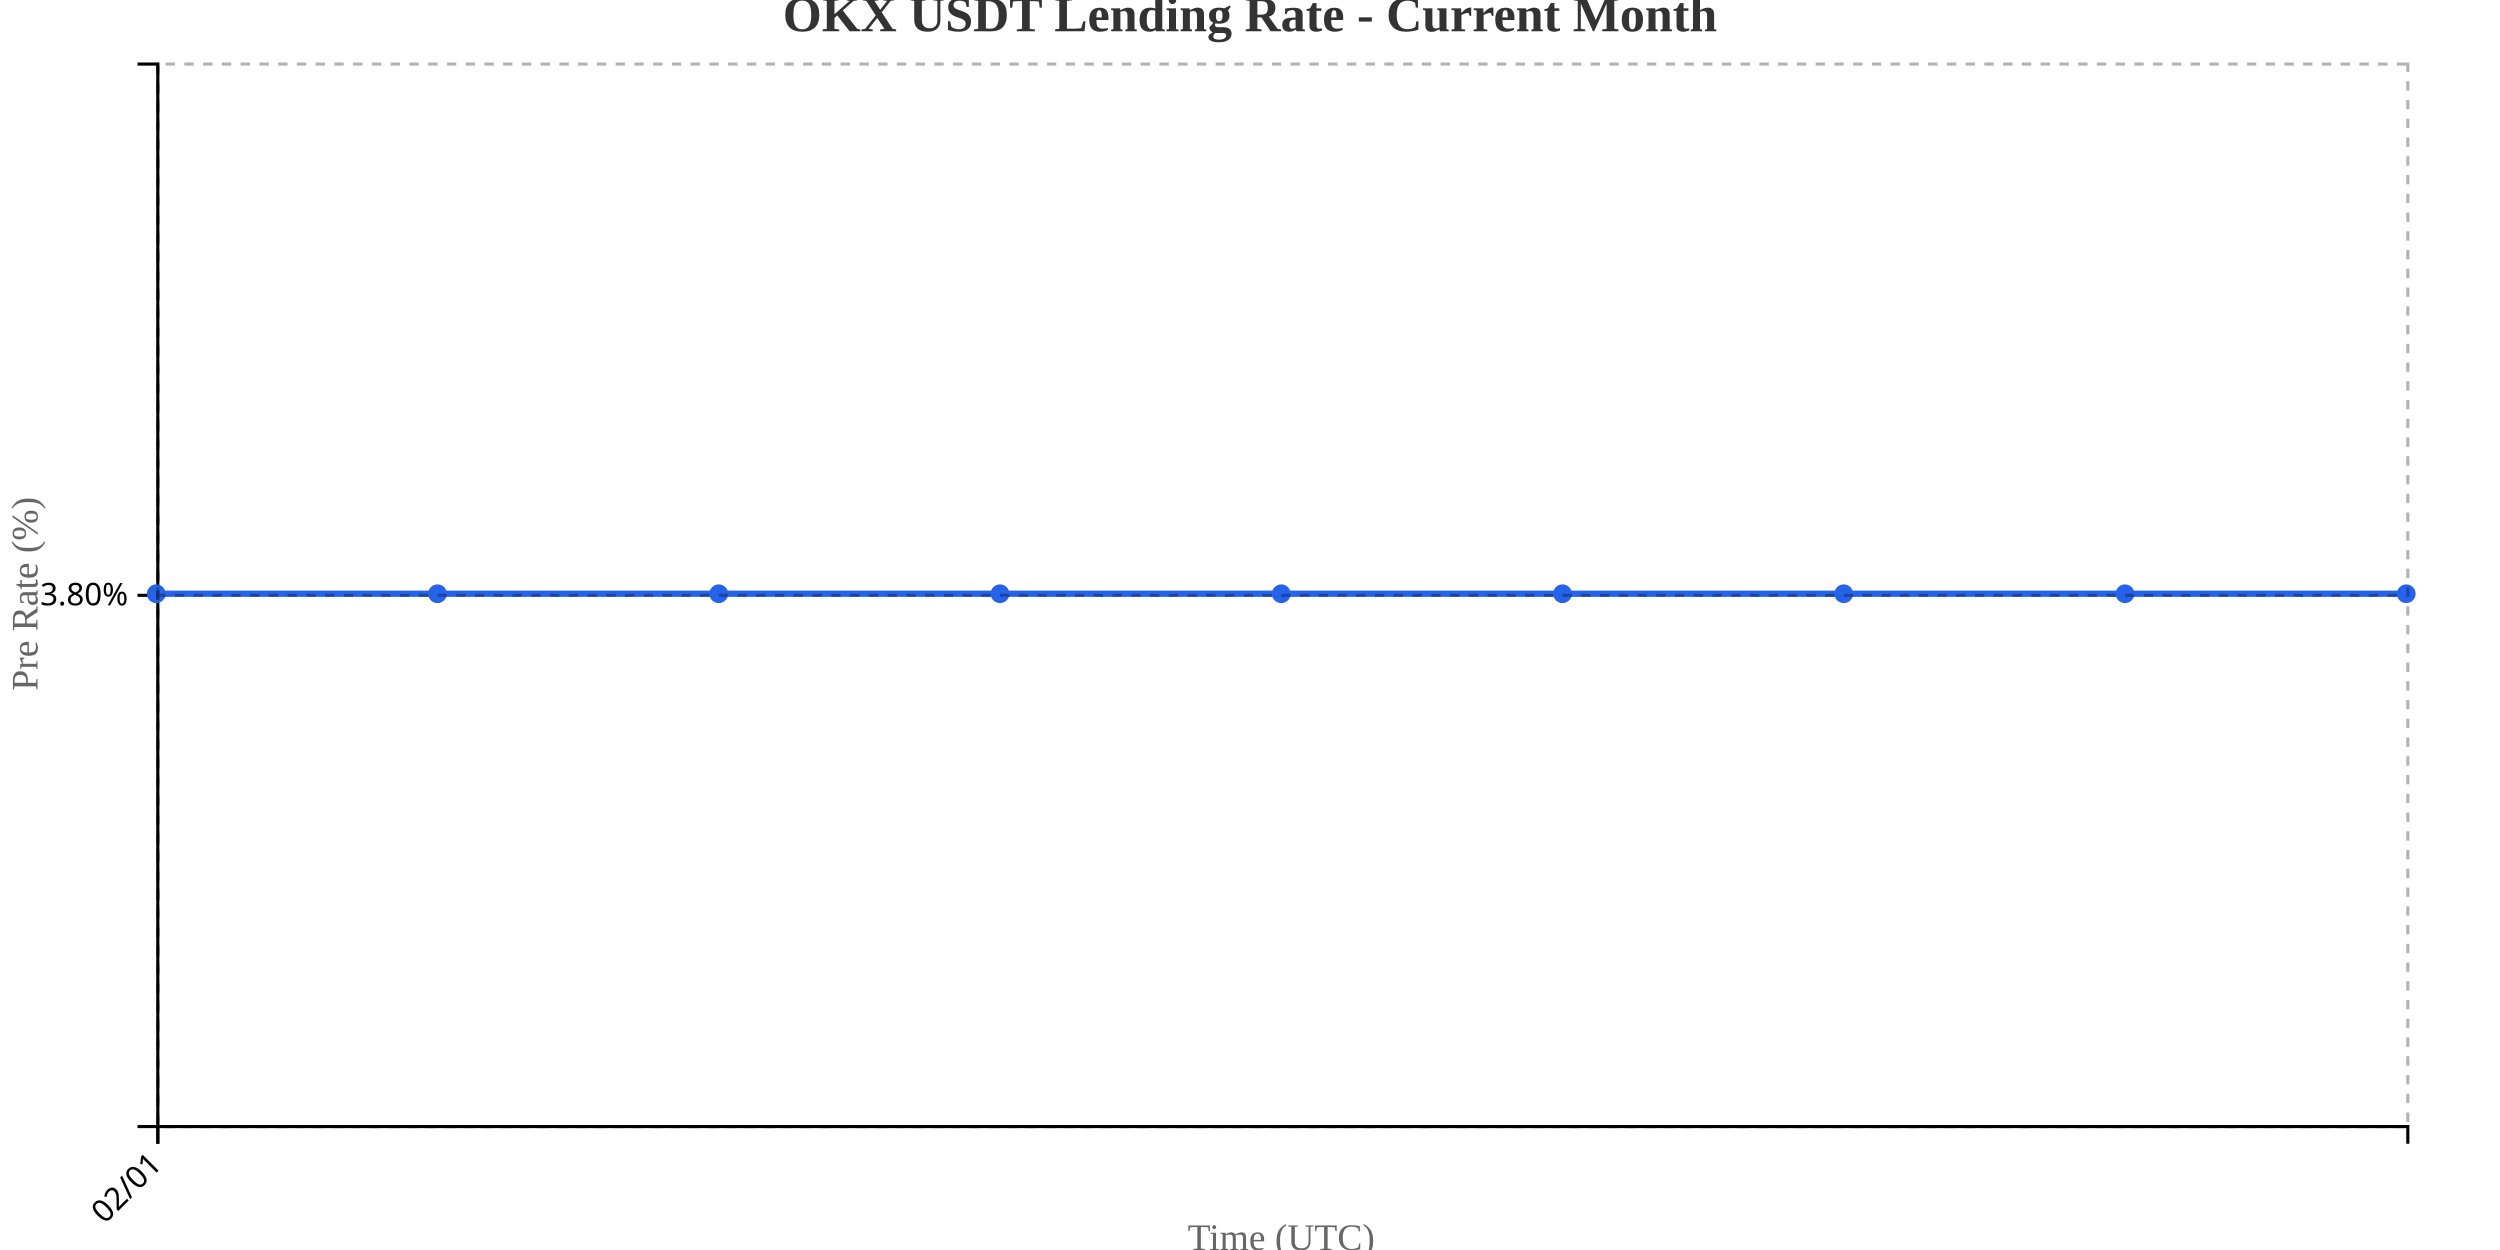
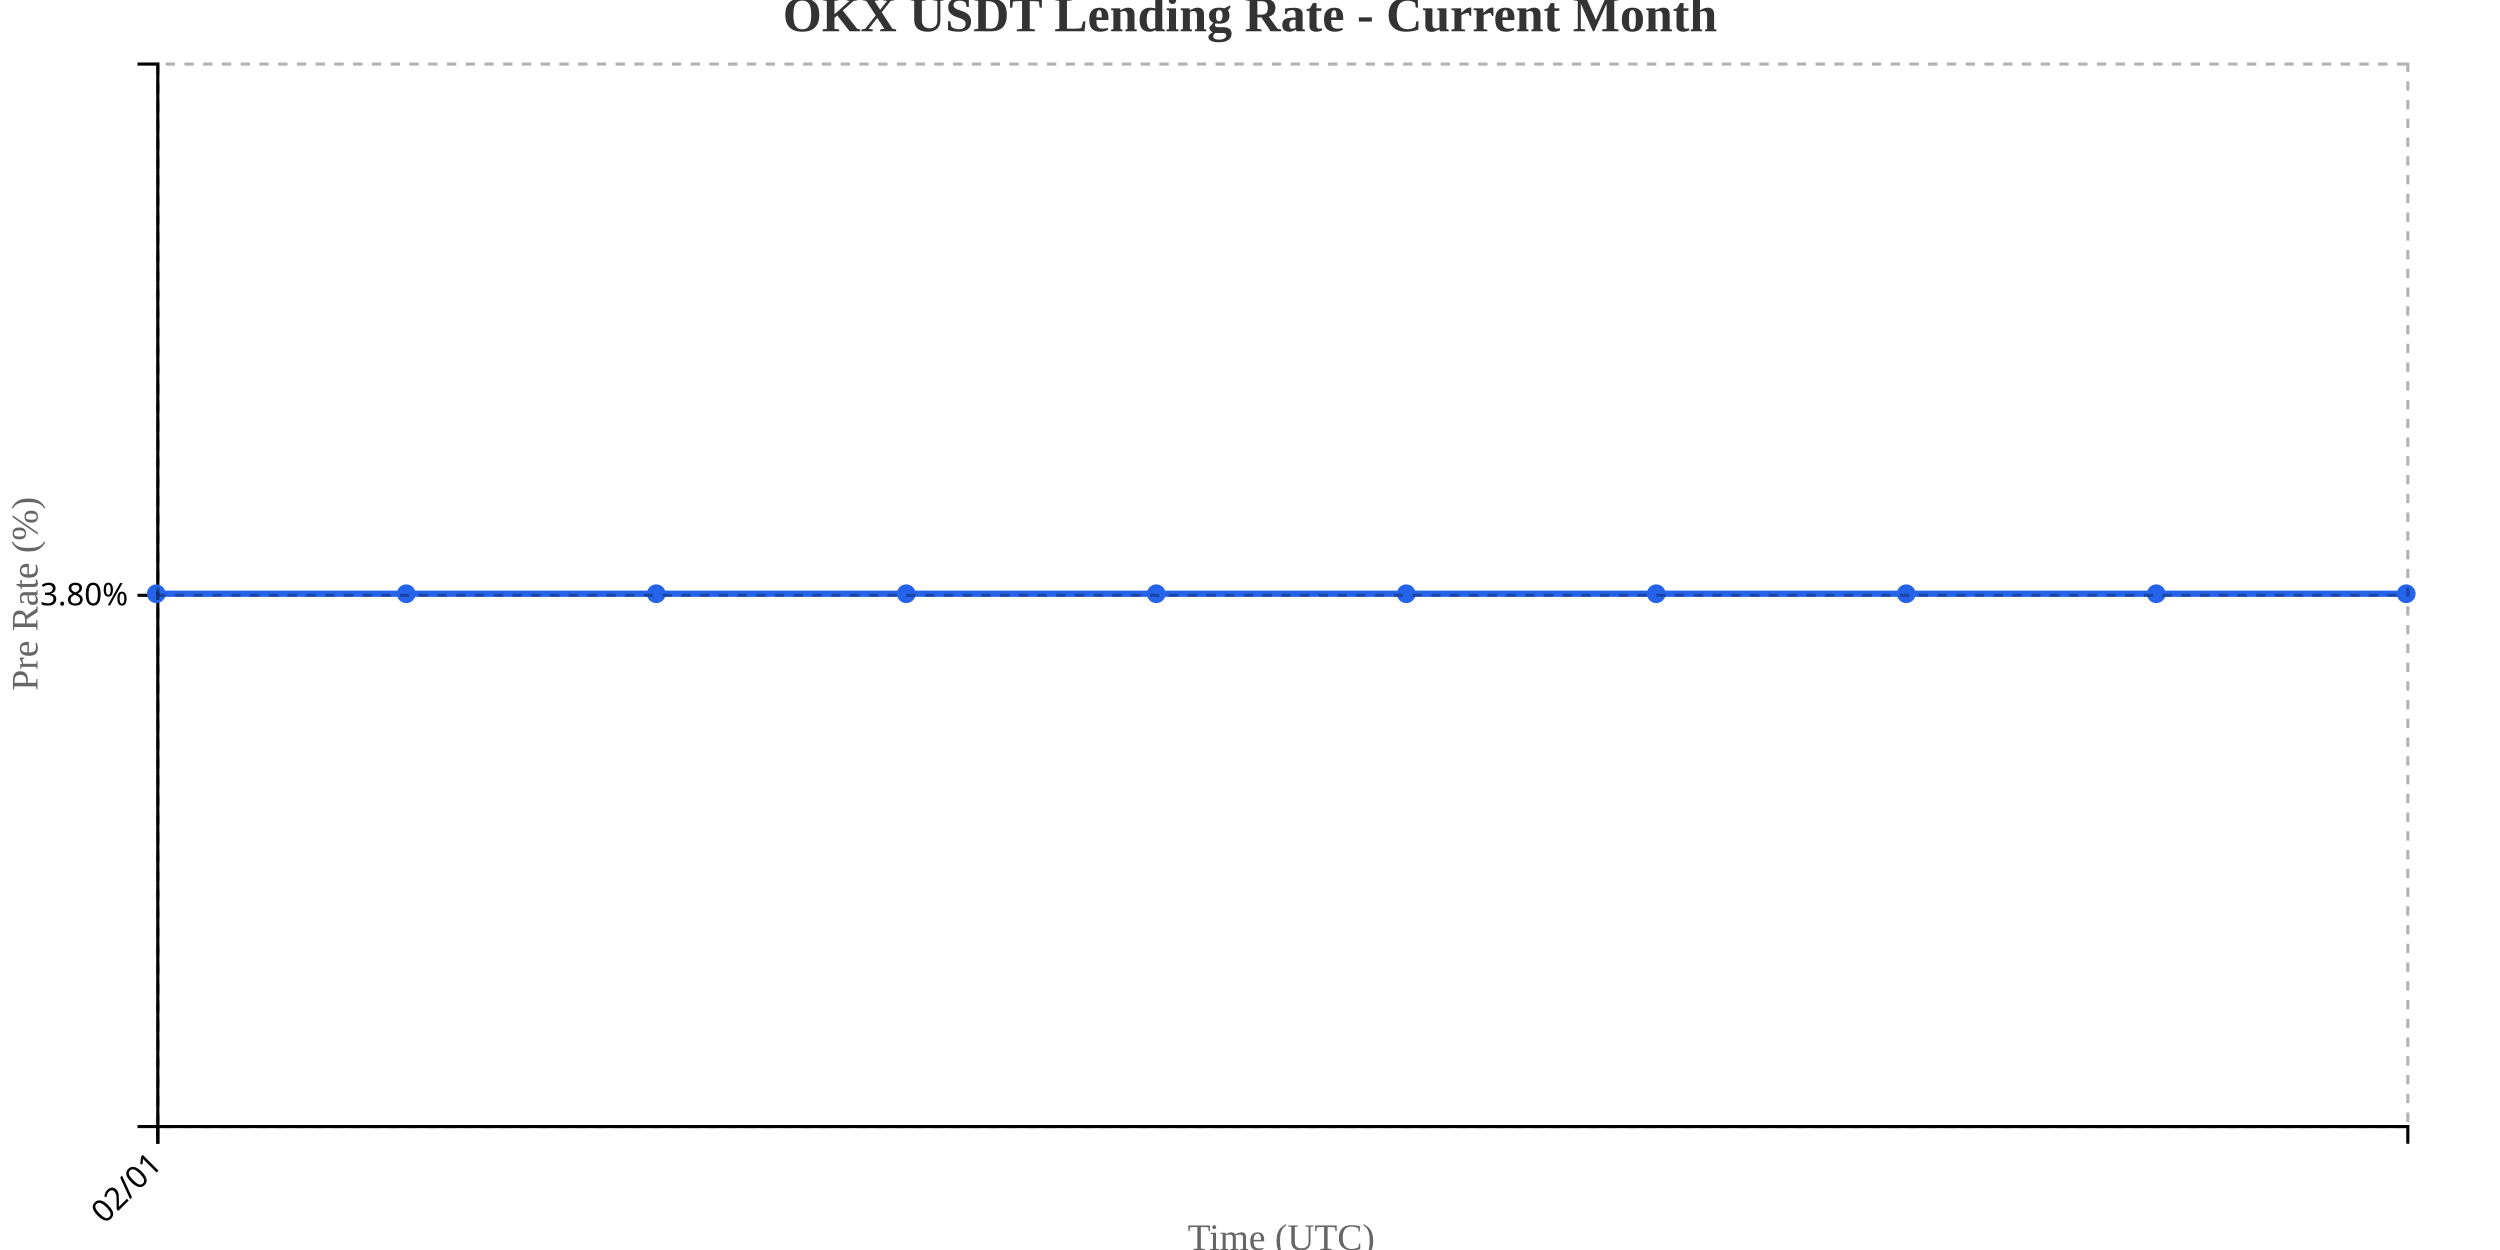
<svg xmlns="http://www.w3.org/2000/svg" width="800" height="400">
  <g transform="translate(50,20)">
    <g transform="translate(0,340)" fill="none" font-size="10" font-family="sans-serif" text-anchor="middle">
      <path class="domain" stroke="currentColor" d="M0.5,6V0.5H720.5V6" />
      <g class="tick" opacity="1" transform="translate(0.5,0)">
        <line stroke="currentColor" y2="6" />
        <text fill="currentColor" y="9" dy=".15em" style="text-anchor: end;" dx="-.8em" transform="rotate(-45)">02/01</text>
      </g>
    </g>
    <g fill="none" font-size="10" font-family="sans-serif" text-anchor="end">
      <path class="domain" stroke="currentColor" d="M-6,340.5H0.5V0.5H-6" />
      <g class="tick" opacity="1" transform="translate(0,170.5)">
        <line stroke="currentColor" x2="-6" />
        <text fill="currentColor" x="-9" dy="0.32em">3.80%</text>
      </g>
    </g>
    <text transform="rotate(-90)" y="-50" x="-170" dy="1em" style="text-anchor: middle; font-size: 12px; fill: #666;">Pre Rate (%)</text>
    <text transform="translate(360, 380)" style="text-anchor: middle; font-size: 12px; fill: #666;">Time (UTC)</text>
-     <path fill="none" stroke="#2563eb" stroke-width="2" d="M0,170C30,170,60,170,90,170C120,170,150,170,180,170C210,170,240,170,270,170C300,170,330,170,360,170C390,170,420,170,450,170C480,170,510,170,540,170C570,170,600,170,630,170C660,170,690,170,720,170" />
+     <path fill="none" stroke="#2563eb" stroke-width="2" d="M0,170C26.667,170,53.333,170,80,170C106.667,170,133.333,170,160,170C186.667,170,213.333,170,240,170C266.667,170,293.333,170,320,170C346.667,170,373.333,170,400,170C426.667,170,453.333,170,480,170C506.667,170,533.333,170,560,170C586.667,170,613.333,170,640,170C666.667,170,693.333,170,720,170" />
    <circle class="dot" cx="0" cy="170" r="3" fill="#2563eb" />
-     <circle class="dot" cx="90" cy="170" r="3" fill="#2563eb" />
-     <circle class="dot" cx="180" cy="170" r="3" fill="#2563eb" />
-     <circle class="dot" cx="270" cy="170" r="3" fill="#2563eb" />
-     <circle class="dot" cx="360" cy="170" r="3" fill="#2563eb" />
-     <circle class="dot" cx="450" cy="170" r="3" fill="#2563eb" />
-     <circle class="dot" cx="540" cy="170" r="3" fill="#2563eb" />
-     <circle class="dot" cx="630" cy="170" r="3" fill="#2563eb" />
+     <circle class="dot" cx="80" cy="170" r="3" fill="#2563eb" />
+     <circle class="dot" cx="160" cy="170" r="3" fill="#2563eb" />
+     <circle class="dot" cx="240" cy="170" r="3" fill="#2563eb" />
+     <circle class="dot" cx="320" cy="170" r="3" fill="#2563eb" />
+     <circle class="dot" cx="400" cy="170" r="3" fill="#2563eb" />
+     <circle class="dot" cx="480" cy="170" r="3" fill="#2563eb" />
+     <circle class="dot" cx="560" cy="170" r="3" fill="#2563eb" />
+     <circle class="dot" cx="640" cy="170" r="3" fill="#2563eb" />
    <circle class="dot" cx="720" cy="170" r="3" fill="#2563eb" />
    <g class="grid" transform="translate(0,340)" fill="none" font-size="10" font-family="sans-serif" text-anchor="middle" style="stroke-dasharray: 3,3; opacity: 0.3;">
      <path class="domain" stroke="currentColor" d="M0.5,-340V0.5H720.5V-340" />
      <g class="tick" opacity="1" transform="translate(0.5,0)">
        <line stroke="currentColor" y2="-340" />
        <text fill="currentColor" y="3" dy="0.71em" />
      </g>
    </g>
    <g class="grid" fill="none" font-size="10" font-family="sans-serif" text-anchor="end" style="stroke-dasharray: 3,3; opacity: 0.3;">
      <path class="domain" stroke="currentColor" d="M720,340.5H0.5V0.5H720" />
      <g class="tick" opacity="1" transform="translate(0,170.5)">
        <line stroke="currentColor" x2="720" />
        <text fill="currentColor" x="-3" dy="0.32em" />
      </g>
    </g>
  </g>
  <text x="400" y="10" text-anchor="middle" style="font-size: 16px; font-weight: bold; fill: #333;">OKX USDT Lending Rate - Current Month</text>
</svg>
